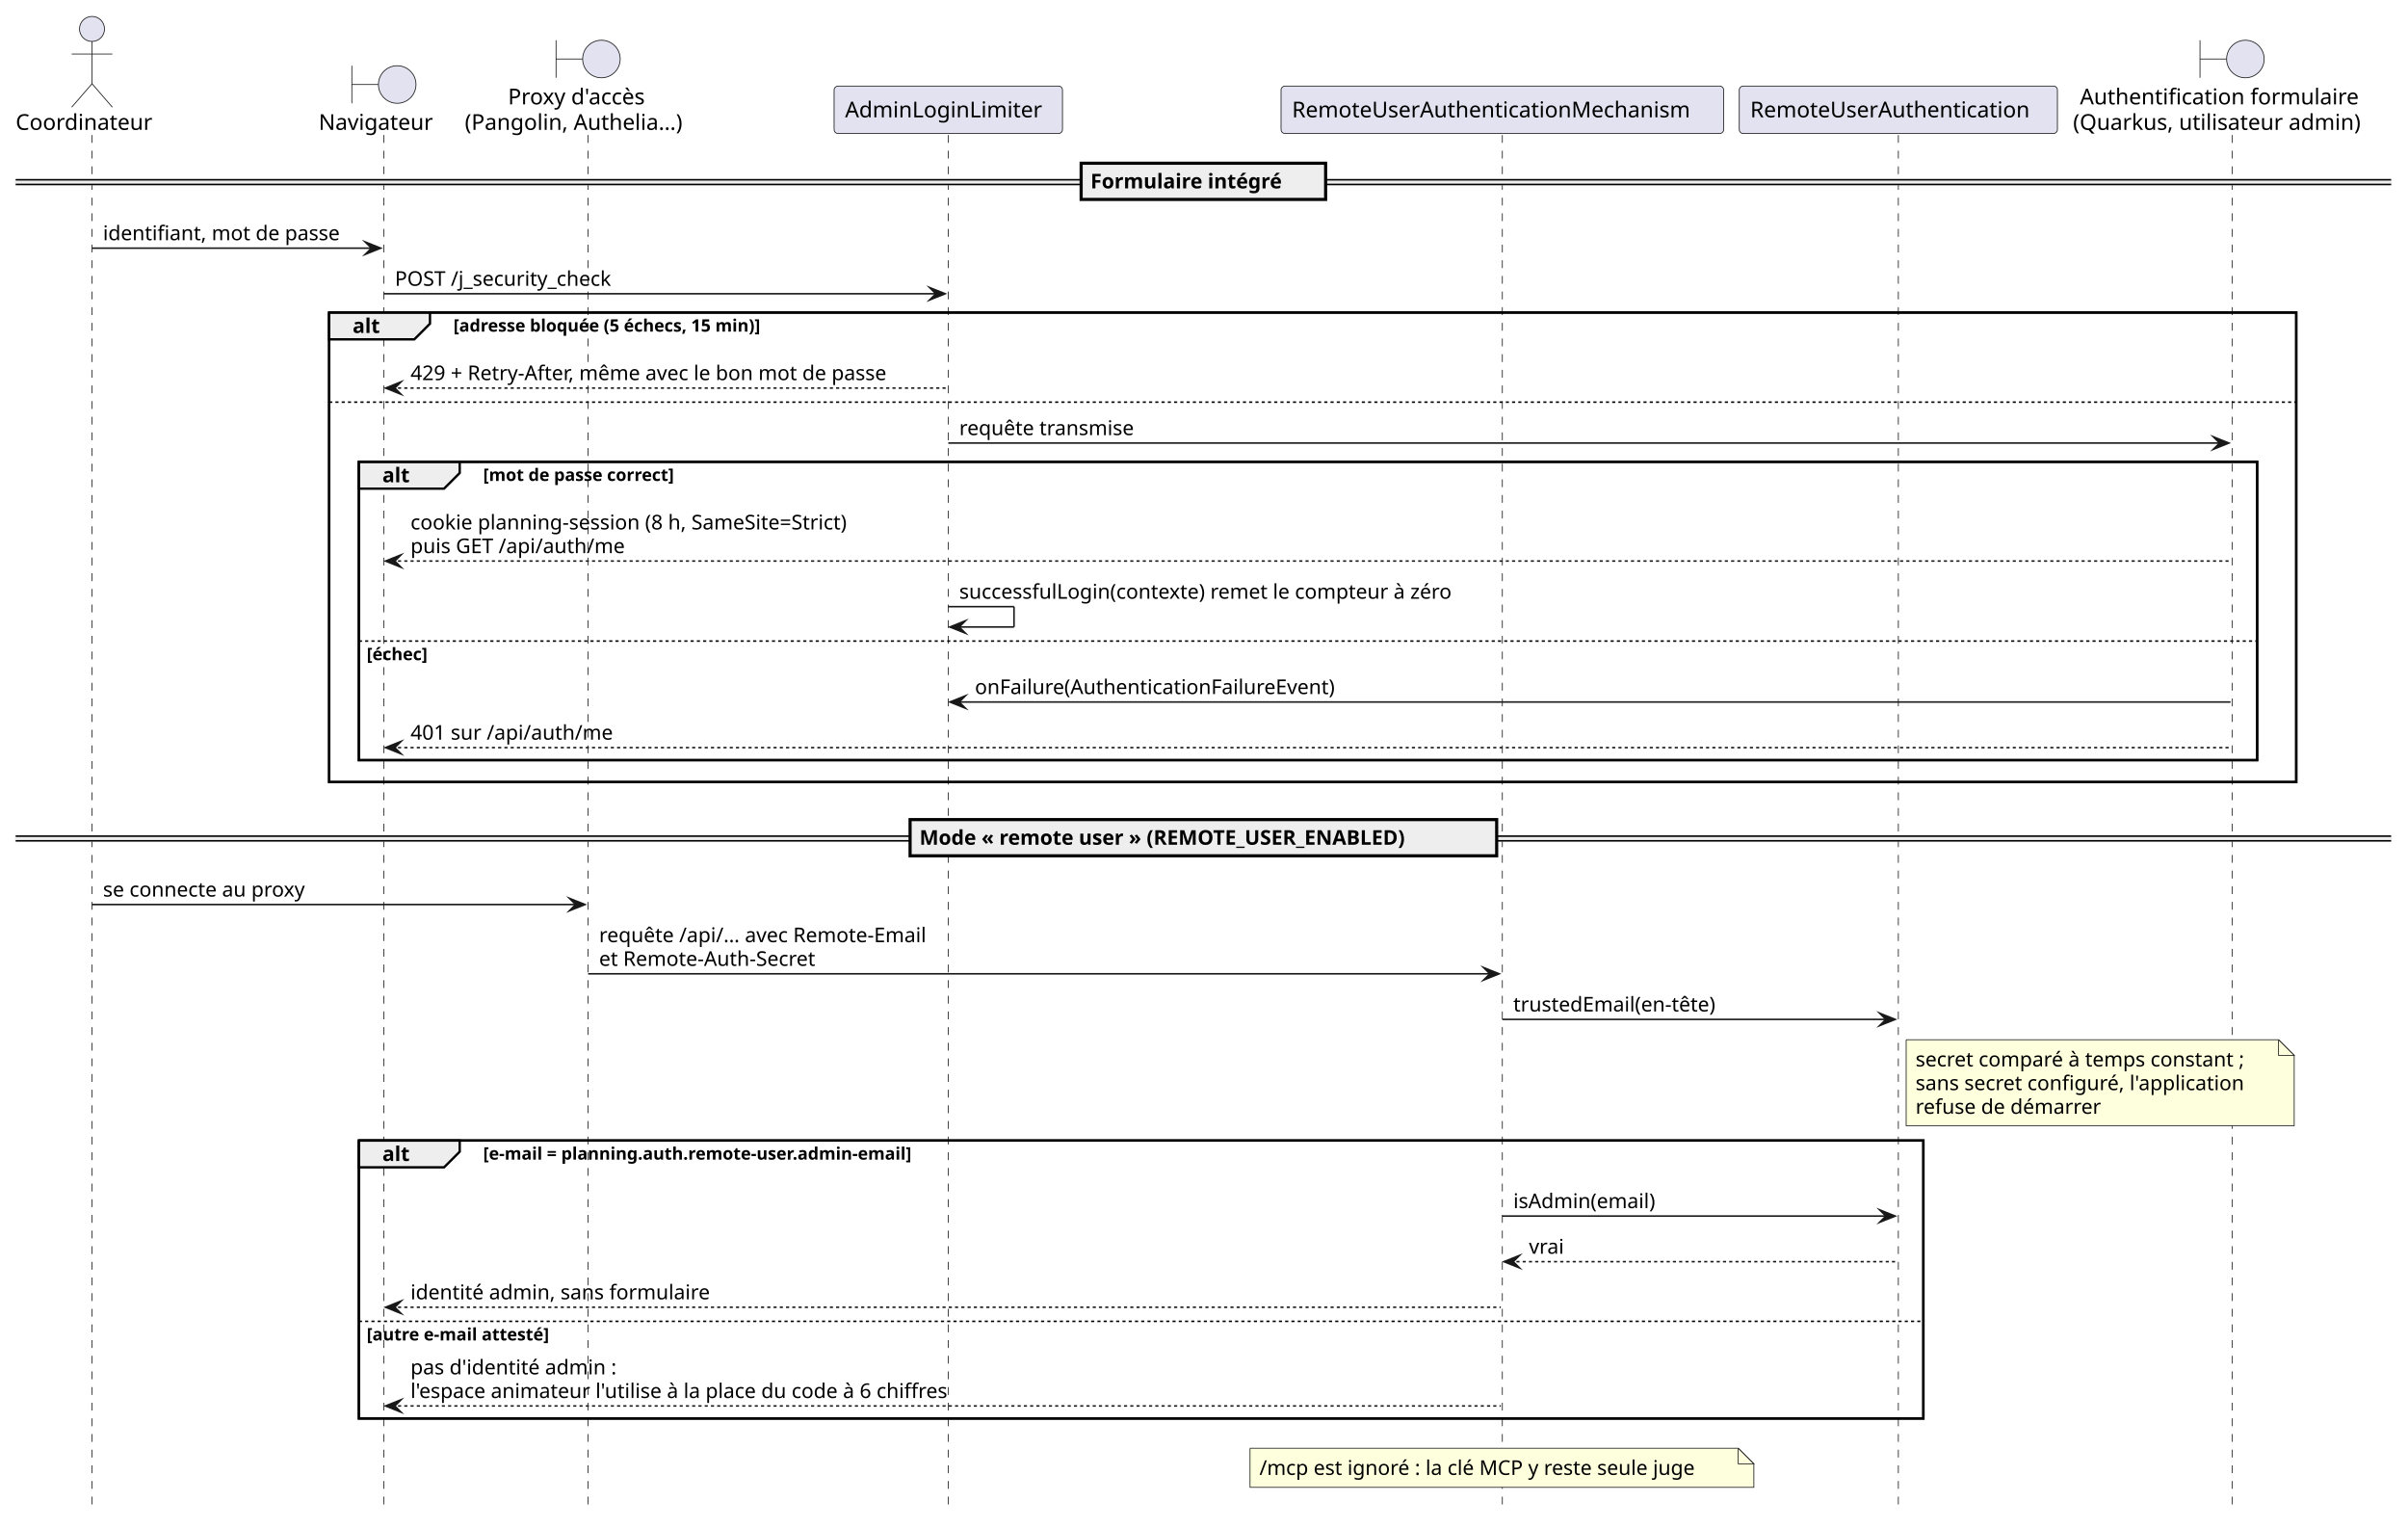
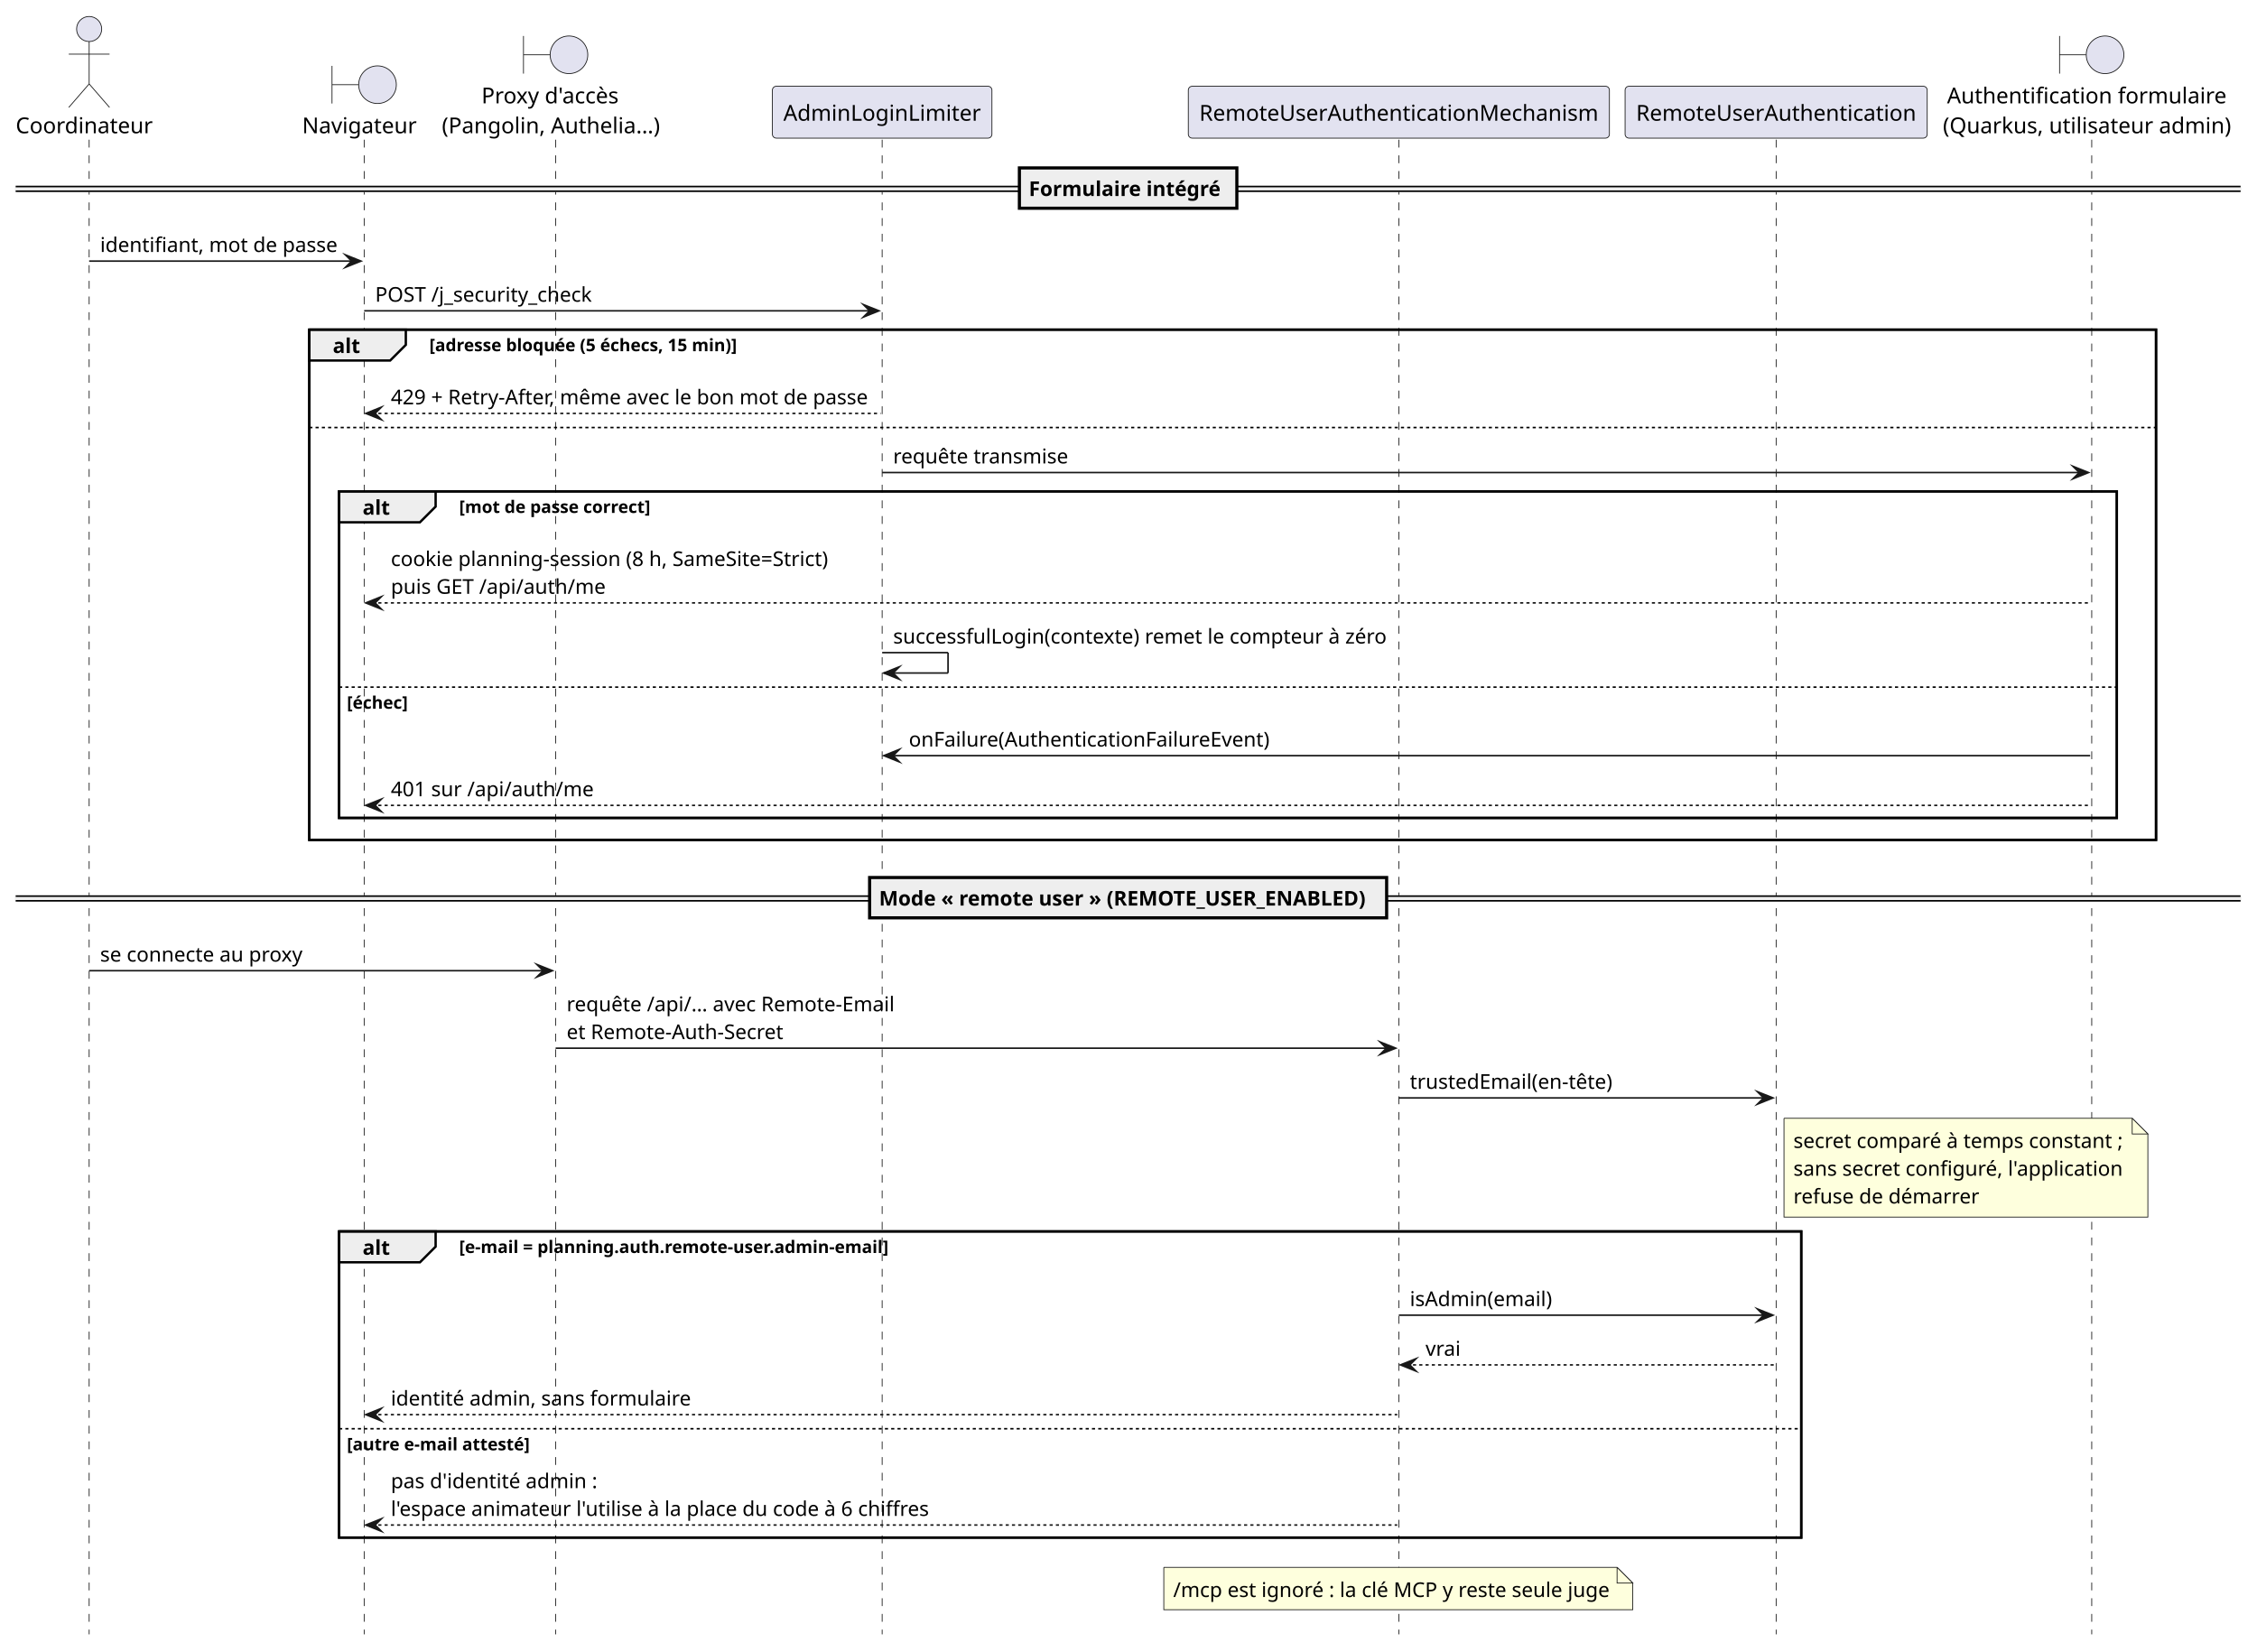
- <svg xmlns="http://www.w3.org/2000/svg" version="1.1" data-diagram-type="SEQUENCE" style="width:1539px;height:976px;background:#FFFFFF;" width="1539px" height="976px" viewBox="0 0 1539 976" zoomAndPan="magnify" preserveAspectRatio="none" contentStyleType="text/css">
+ <svg xmlns="http://www.w3.org/2000/svg" version="1.1" data-diagram-type="SEQUENCE" style="width:1439px;height:1053px;background:#FFFFFF;" width="1439px" height="1053px" viewBox="0 0 1439 1053" zoomAndPan="magnify" preserveAspectRatio="none" contentStyleType="text/css">
  <defs />
  <g font-family="sans-serif" lengthAdjust="spacing">
-     <rect x="210.368" y="199.695" width="1257.206" height="300" fill="none" style="stroke:#000;stroke-width:1.5;" />
-     <rect x="229.368" y="295.094" width="1213.206" height="190.602" fill="none" style="stroke:#000;stroke-width:1.5;" />
-     <rect x="229.368" y="728.758" width="999.902" height="177.602" fill="none" style="stroke:#000;stroke-width:1.5;" />
-     <g>
-       <rect x="55.311" y="86.297" width="8" height="879.195" fill="#000" fill-opacity="0" />
-       <line x1="58.811" y1="86.297" x2="58.811" y2="965.492" style="stroke:#181818;stroke-width:0.5;stroke-dasharray:5,5;" />
+     <rect x="197.187" y="210.186" width="1177.439" height="325.336" fill="none" style="stroke:#000;stroke-width:1.5;" />
+     <rect x="216.187" y="313.304" width="1133.439" height="208.218" fill="none" style="stroke:#000;stroke-width:1.5;" />
+     <rect x="216.187" y="785.17" width="932.238" height="195.218" fill="none" style="stroke:#000;stroke-width:1.5;" />
+     <g class="participant-lifeline" data-qualified-name="admin" data-entity-uid="part1" id="part1-lifeline" data-source-line="9">
+       <g>
+         <rect x="53.341" y="89.068" width="8" height="953.026" fill="#000" fill-opacity="0" />
+         <line x1="56.841" y1="89.068" x2="56.841" y2="1042.094" style="stroke:#181818;stroke-width:0.5;stroke-dasharray:5,5;" />
+       </g>
    </g>
-     <g>
-       <rect x="241.868" y="86.297" width="8" height="879.195" fill="#000" fill-opacity="0" />
-       <line x1="245.368" y1="86.297" x2="245.368" y2="965.492" style="stroke:#181818;stroke-width:0.5;stroke-dasharray:5,5;" />
+     <g class="participant-lifeline" data-qualified-name="front" data-entity-uid="part2" id="part2-lifeline" data-source-line="10">
+       <g>
+         <rect x="228.687" y="89.068" width="8" height="953.026" fill="#000" fill-opacity="0" />
+         <line x1="232.187" y1="89.068" x2="232.187" y2="1042.094" style="stroke:#181818;stroke-width:0.5;stroke-dasharray:5,5;" />
+       </g>
    </g>
-     <g>
-       <rect x="372.384" y="86.297" width="8" height="879.195" fill="#000" fill-opacity="0" />
-       <line x1="375.884" y1="86.297" x2="375.884" y2="965.492" style="stroke:#181818;stroke-width:0.5;stroke-dasharray:5,5;" />
+     <g class="participant-lifeline" data-qualified-name="proxy" data-entity-uid="part3" id="part3-lifeline" data-source-line="11">
+       <g>
+         <rect x="350.758" y="89.068" width="8" height="953.026" fill="#000" fill-opacity="0" />
+         <line x1="354.258" y1="89.068" x2="354.258" y2="1042.094" style="stroke:#181818;stroke-width:0.5;stroke-dasharray:5,5;" />
+       </g>
    </g>
-     <g>
-       <rect x="602.573" y="86.297" width="8" height="879.195" fill="#000" fill-opacity="0" />
-       <line x1="606.073" y1="86.297" x2="606.073" y2="965.492" style="stroke:#181818;stroke-width:0.5;stroke-dasharray:5,5;" />
+     <g class="participant-lifeline" data-qualified-name="verrou" data-entity-uid="part4" id="part4-lifeline" data-source-line="12">
+       <g>
+         <rect x="558.941" y="89.068" width="8" height="953.026" fill="#000" fill-opacity="0" />
+         <line x1="562.441" y1="89.068" x2="562.441" y2="1042.094" style="stroke:#181818;stroke-width:0.5;stroke-dasharray:5,5;" />
+       </g>
    </g>
-     <g>
-       <rect x="956.674" y="86.297" width="8" height="879.195" fill="#000" fill-opacity="0" />
-       <line x1="960.174" y1="86.297" x2="960.174" y2="965.492" style="stroke:#181818;stroke-width:0.5;stroke-dasharray:5,5;" />
+     <g class="participant-lifeline" data-qualified-name="remote" data-entity-uid="part5" id="part5-lifeline" data-source-line="13">
+       <g>
+         <rect x="888.373" y="89.068" width="8" height="953.026" fill="#000" fill-opacity="0" />
+         <line x1="891.873" y1="89.068" x2="891.873" y2="1042.094" style="stroke:#181818;stroke-width:0.5;stroke-dasharray:5,5;" />
+       </g>
    </g>
-     <g>
-       <rect x="1209.771" y="86.297" width="8" height="879.195" fill="#000" fill-opacity="0" />
-       <line x1="1213.271" y1="86.297" x2="1213.271" y2="965.492" style="stroke:#181818;stroke-width:0.5;stroke-dasharray:5,5;" />
+     <g class="participant-lifeline" data-qualified-name="confiance" data-entity-uid="part6" id="part6-lifeline" data-source-line="14">
+       <g>
+         <rect x="1128.925" y="89.068" width="8" height="953.026" fill="#000" fill-opacity="0" />
+         <line x1="1132.425" y1="89.068" x2="1132.425" y2="1042.094" style="stroke:#181818;stroke-width:0.5;stroke-dasharray:5,5;" />
+       </g>
    </g>
-     <g>
-       <rect x="1423.074" y="86.297" width="8" height="879.195" fill="#000" fill-opacity="0" />
-       <line x1="1426.574" y1="86.297" x2="1426.574" y2="965.492" style="stroke:#181818;stroke-width:0.5;stroke-dasharray:5,5;" />
+     <g class="participant-lifeline" data-qualified-name="form" data-entity-uid="part7" id="part7-lifeline" data-source-line="15">
+       <g>
+         <rect x="1330.126" y="89.068" width="8" height="953.026" fill="#000" fill-opacity="0" />
+         <line x1="1333.626" y1="89.068" x2="1333.626" y2="1042.094" style="stroke:#181818;stroke-width:0.5;stroke-dasharray:5,5;" />
+       </g>
    </g>
-     <text x="10" y="82.995" fill="#000" font-size="14" textLength="91.622">Coordinateur</text>
-     <ellipse cx="58.811" cy="18.5" rx="8" ry="8" fill="#E2E2F0" style="stroke:#181818;stroke-width:0.5;" />
-     <path d="M58.811,26.5 L58.811,53.5 M45.811,34.5 L71.811,34.5 M58.811,53.5 L45.811,68.5 M58.811,53.5 L71.811,68.5" style="stroke:#181818;stroke-width:0.5;" fill="none" />
-     <text x="203.656" y="82.995" fill="#000" font-size="14" textLength="77.424">Navigateur</text>
-     <path d="M224.868,42 L224.868,66 M224.868,54 L241.868,54" style="stroke:#181818;stroke-width:0.5;" fill="none" />
-     <ellipse cx="253.868" cy="54" rx="12" ry="12" fill="#E2E2F0" style="stroke:#181818;stroke-width:0.5;" />
-     <text x="324.684" y="66.698" fill="#000" font-size="14" textLength="96.4">Proxy d'accès</text>
-     <text x="297.08" y="82.995" fill="#000" font-size="14" textLength="151.607">(Pangolin, Authelia…)</text>
-     <path d="M355.384,25.703 L355.384,49.703 M355.384,37.703 L372.384,37.703" style="stroke:#181818;stroke-width:0.5;" fill="none" />
-     <ellipse cx="384.384" cy="37.703" rx="12" ry="12" fill="#E2E2F0" style="stroke:#181818;stroke-width:0.5;" />
-     <rect x="533.096" y="55" width="145.954" height="30.297" fill="#E2E2F0" style="stroke:#181818;stroke-width:0.5;" rx="2.5" ry="2.5" />
-     <text x="540.096" y="74.995" fill="#000" font-size="14" textLength="131.954">AdminLoginLimiter</text>
-     <rect x="818.742" y="55" width="282.864" height="30.297" fill="#E2E2F0" style="stroke:#181818;stroke-width:0.5;" rx="2.5" ry="2.5" />
-     <text x="825.742" y="74.995" fill="#000" font-size="14" textLength="268.864">RemoteUserAuthenticationMechanism</text>
-     <rect x="1111.606" y="55" width="203.328" height="30.297" fill="#E2E2F0" style="stroke:#181818;stroke-width:0.5;" rx="2.5" ry="2.5" />
-     <text x="1118.606" y="74.995" fill="#000" font-size="14" textLength="189.328">RemoteUserAuthentication</text>
-     <text x="1329.31" y="66.698" fill="#000" font-size="14" textLength="188.528">Authentification formulaire</text>
-     <text x="1324.935" y="82.995" fill="#000" font-size="14" textLength="197.278">(Quarkus, utilisateur admin)</text>
-     <path d="M1406.074,25.703 L1406.074,49.703 M1406.074,37.703 L1423.074,37.703" style="stroke:#181818;stroke-width:0.5;" fill="none" />
-     <ellipse cx="1435.074" cy="37.703" rx="12" ry="12" fill="#E2E2F0" style="stroke:#181818;stroke-width:0.5;" />
-     <rect x="10" y="114.863" width="1518.213" height="3" fill="#EEE" style="stroke:#EEE;stroke-width:1;" />
-     <line x1="10" y1="114.863" x2="1528.213" y2="114.863" style="stroke:#000;stroke-width:1;" />
-     <line x1="10" y1="117.863" x2="1528.213" y2="117.863" style="stroke:#000;stroke-width:1;" />
-     <rect x="690.975" y="104.297" width="156.264" height="23.133" fill="#EEE" style="stroke:#000;stroke-width:2;" />
-     <text x="696.975" y="120.364" fill="#000" font-size="13" textLength="137.738" font-weight="700">Formulaire intégré</text>
-     <polygon points="233.368,154.563,243.368,158.563,233.368,162.563,237.368,158.563" fill="#181818" style="stroke:#181818;stroke-width:1;stroke-linejoin:miter;stroke-miterlimit:10;" />
-     <line x1="58.811" y1="158.563" x2="239.368" y2="158.563" style="stroke:#181818;stroke-width:1;" />
-     <text x="65.811" y="153.497" fill="#000" font-size="13" textLength="162.557">identifiant, mot de passe</text>
-     <polygon points="594.073,183.695,604.073,187.695,594.073,191.695,598.073,187.695" fill="#181818" style="stroke:#181818;stroke-width:1;stroke-linejoin:miter;stroke-miterlimit:10;" />
-     <line x1="245.368" y1="187.695" x2="600.073" y2="187.695" style="stroke:#181818;stroke-width:1;" />
-     <text x="252.368" y="182.629" fill="#000" font-size="13" textLength="149.354">POST /j_security_check</text>
-     <path d="M210.368,199.695 L274.811,199.695 L274.811,206.828 L264.811,216.828 L210.368,216.828 L210.368,199.695" style="stroke:#000;stroke-width:1.5;" fill="#EEE" />
-     <rect x="210.368" y="199.695" width="1257.206" height="300" fill="none" style="stroke:#000;stroke-width:1.5;" />
-     <text x="225.368" y="212.762" fill="#000" font-size="13" textLength="19.443" font-weight="700">alt</text>
-     <text x="289.811" y="211.906" fill="#000" font-size="11" textLength="230.366" font-weight="700">[adresse bloquée (5 échecs, 15 min)]</text>
-     <polygon points="256.368,243.961,246.368,247.961,256.368,251.961,252.368,247.961" fill="#181818" style="stroke:#181818;stroke-width:1;stroke-linejoin:miter;stroke-miterlimit:10;" />
-     <line x1="250.368" y1="247.961" x2="605.073" y2="247.961" style="stroke:#181818;stroke-width:1;stroke-dasharray:2,2;" />
-     <text x="262.368" y="242.895" fill="#000" font-size="13" textLength="336.705">429 + Retry-After, même avec le bon mot de passe</text>
-     <line x1="210.368" y1="256.961" x2="1467.574" y2="256.961" style="stroke:#000;stroke-width:1;stroke-dasharray:2,2;" />
-     <polygon points="1414.574,279.094,1424.574,283.094,1414.574,287.094,1418.574,283.094" fill="#181818" style="stroke:#181818;stroke-width:1;stroke-linejoin:miter;stroke-miterlimit:10;" />
-     <line x1="606.073" y1="283.094" x2="1420.574" y2="283.094" style="stroke:#181818;stroke-width:1;" />
-     <text x="613.073" y="278.028" fill="#000" font-size="13" textLength="119.526">requête transmise</text>
-     <path d="M229.368,295.094 L293.811,295.094 L293.811,302.227 L283.811,312.227 L229.368,312.227 L229.368,295.094" style="stroke:#000;stroke-width:1.5;" fill="#EEE" />
-     <rect x="229.368" y="295.094" width="1213.206" height="190.602" fill="none" style="stroke:#000;stroke-width:1.5;" />
-     <text x="244.368" y="308.161" fill="#000" font-size="13" textLength="19.443" font-weight="700">alt</text>
-     <text x="308.811" y="307.304" fill="#000" font-size="11" textLength="141.174" font-weight="700">[mot de passe correct]</text>
-     <polygon points="256.368,354.492,246.368,358.492,256.368,362.492,252.368,358.492" fill="#181818" style="stroke:#181818;stroke-width:1;stroke-linejoin:miter;stroke-miterlimit:10;" />
-     <line x1="250.368" y1="358.492" x2="1425.574" y2="358.492" style="stroke:#181818;stroke-width:1;stroke-dasharray:2,2;" />
-     <text x="262.368" y="338.293" fill="#000" font-size="13" textLength="306.014">cookie planning-session (8 h, SameSite=Strict)</text>
-     <text x="262.368" y="353.426" fill="#000" font-size="13" textLength="144.542">puis GET /api/auth/me</text>
-     <line x1="606.073" y1="387.625" x2="648.073" y2="387.625" style="stroke:#181818;stroke-width:1;" />
-     <line x1="648.073" y1="387.625" x2="648.073" y2="400.625" style="stroke:#181818;stroke-width:1;" />
-     <line x1="607.073" y1="400.625" x2="648.073" y2="400.625" style="stroke:#181818;stroke-width:1;" />
-     <polygon points="617.073,396.625,607.073,400.625,617.073,404.625,613.073,400.625" fill="#181818" style="stroke:#181818;stroke-width:1;stroke-linejoin:miter;stroke-miterlimit:10;" />
-     <text x="613.073" y="382.559" fill="#000" font-size="13" textLength="340.101">successfulLogin(contexte) remet le compteur à zéro</text>
-     <line x1="229.368" y1="409.625" x2="1442.574" y2="409.625" style="stroke:#000;stroke-width:1;stroke-dasharray:2,2;" />
-     <text x="234.368" y="421.835" fill="#000" font-size="11" textLength="45.848" font-weight="700">[échec]</text>
-     <polygon points="617.073,444.563,607.073,448.563,617.073,452.563,613.073,448.563" fill="#181818" style="stroke:#181818;stroke-width:1;stroke-linejoin:miter;stroke-miterlimit:10;" />
-     <line x1="611.073" y1="448.563" x2="1425.574" y2="448.563" style="stroke:#181818;stroke-width:1;" />
-     <text x="623.073" y="443.497" fill="#000" font-size="13" textLength="247.508">onFailure(AuthenticationFailureEvent)</text>
-     <polygon points="256.368,473.695,246.368,477.695,256.368,481.695,252.368,477.695" fill="#181818" style="stroke:#181818;stroke-width:1;stroke-linejoin:miter;stroke-miterlimit:10;" />
-     <line x1="250.368" y1="477.695" x2="1425.574" y2="477.695" style="stroke:#181818;stroke-width:1;stroke-dasharray:2,2;" />
-     <text x="262.368" y="472.629" fill="#000" font-size="13" textLength="136.608">401 sur /api/auth/me</text>
-     <rect x="10" y="534.262" width="1518.213" height="3" fill="#EEE" style="stroke:#EEE;stroke-width:1;" />
-     <line x1="10" y1="534.262" x2="1528.213" y2="534.262" style="stroke:#000;stroke-width:1;" />
-     <line x1="10" y1="537.262" x2="1528.213" y2="537.262" style="stroke:#000;stroke-width:1;" />
-     <rect x="581.655" y="523.695" width="374.902" height="23.133" fill="#EEE" style="stroke:#000;stroke-width:2;" />
-     <text x="587.655" y="539.762" fill="#000" font-size="13" textLength="356.376" font-weight="700">Mode « remote user » (REMOTE_USER_ENABLED)</text>
-     <polygon points="363.884,573.961,373.884,577.961,363.884,581.961,367.884,577.961" fill="#181818" style="stroke:#181818;stroke-width:1;stroke-linejoin:miter;stroke-miterlimit:10;" />
-     <line x1="58.811" y1="577.961" x2="369.884" y2="577.961" style="stroke:#181818;stroke-width:1;" />
-     <text x="65.811" y="572.895" fill="#000" font-size="13" textLength="140.131">se connecte au proxy</text>
-     <polygon points="948.174,618.227,958.174,622.227,948.174,626.227,952.174,622.227" fill="#181818" style="stroke:#181818;stroke-width:1;stroke-linejoin:miter;stroke-miterlimit:10;" />
-     <line x1="375.884" y1="622.227" x2="954.174" y2="622.227" style="stroke:#181818;stroke-width:1;" />
-     <text x="382.884" y="602.028" fill="#000" font-size="13" textLength="227.221">requête /api/… avec Remote-Email</text>
-     <text x="382.884" y="617.161" fill="#000" font-size="13" textLength="149.659">et Remote-Auth-Secret</text>
-     <polygon points="1201.271,647.359,1211.271,651.359,1201.271,655.359,1205.271,651.359" fill="#181818" style="stroke:#181818;stroke-width:1;stroke-linejoin:miter;stroke-miterlimit:10;" />
-     <line x1="960.174" y1="651.359" x2="1207.271" y2="651.359" style="stroke:#181818;stroke-width:1;" />
-     <text x="967.174" y="646.293" fill="#000" font-size="13" textLength="140.131">trustedEmail(en-tête)</text>
-     <path d="M1218.271,664.359 L1218.271,719.359 L1466.271,719.359 L1466.271,674.359 L1456.271,664.359 L1218.271,664.359" style="stroke:#181818;stroke-width:0.5;" fill="#FEFFDD" />
-     <path d="M1456.271,664.359 L1456.271,674.359 L1466.271,674.359 L1456.271,664.359" style="stroke:#181818;stroke-width:0.5;" fill="#FEFFDD" />
-     <text x="1224.271" y="681.426" fill="#000" font-size="13" textLength="227.989">secret comparé à temps constant ;</text>
-     <text x="1224.271" y="696.559" fill="#000" font-size="13" textLength="226.897">sans secret configuré, l'application</text>
-     <text x="1224.271" y="711.692" fill="#000" font-size="13" textLength="126.356">refuse de démarrer</text>
-     <path d="M229.368,728.758 L293.811,728.758 L293.811,735.891 L283.811,745.891 L229.368,745.891 L229.368,728.758" style="stroke:#000;stroke-width:1.5;" fill="#EEE" />
-     <rect x="229.368" y="728.758" width="999.902" height="177.602" fill="none" style="stroke:#000;stroke-width:1.5;" />
-     <text x="244.368" y="741.825" fill="#000" font-size="13" textLength="19.443" font-weight="700">alt</text>
-     <text x="308.811" y="740.968" fill="#000" font-size="11" textLength="313.731" font-weight="700">[e-mail = planning.auth.remote-user.admin-email]</text>
-     <polygon points="1201.271,773.023,1211.271,777.023,1201.271,781.023,1205.271,777.023" fill="#181818" style="stroke:#181818;stroke-width:1;stroke-linejoin:miter;stroke-miterlimit:10;" />
-     <line x1="960.174" y1="777.023" x2="1207.271" y2="777.023" style="stroke:#181818;stroke-width:1;" />
-     <text x="967.174" y="771.958" fill="#000" font-size="13" textLength="98.04">isAdmin(email)</text>
-     <polygon points="971.174,802.156,961.174,806.156,971.174,810.156,967.174,806.156" fill="#181818" style="stroke:#181818;stroke-width:1;stroke-linejoin:miter;stroke-miterlimit:10;" />
-     <line x1="965.174" y1="806.156" x2="1212.271" y2="806.156" style="stroke:#181818;stroke-width:1;stroke-dasharray:2,2;" />
-     <text x="977.174" y="801.09" fill="#000" font-size="13" textLength="24.616">vrai</text>
-     <polygon points="256.368,831.289,246.368,835.289,256.368,839.289,252.368,835.289" fill="#181818" style="stroke:#181818;stroke-width:1;stroke-linejoin:miter;stroke-miterlimit:10;" />
-     <line x1="250.368" y1="835.289" x2="959.174" y2="835.289" style="stroke:#181818;stroke-width:1;stroke-dasharray:2,2;" />
-     <text x="262.368" y="830.223" fill="#000" font-size="13" textLength="204.229">identité admin, sans formulaire</text>
-     <line x1="229.368" y1="844.289" x2="1229.271" y2="844.289" style="stroke:#000;stroke-width:1;stroke-dasharray:2,2;" />
-     <text x="234.368" y="856.5" fill="#000" font-size="11" textLength="134.229" font-weight="700">[autre e-mail attesté]</text>
-     <polygon points="256.368,894.359,246.368,898.359,256.368,902.359,252.368,898.359" fill="#181818" style="stroke:#181818;stroke-width:1;stroke-linejoin:miter;stroke-miterlimit:10;" />
-     <line x1="250.368" y1="898.359" x2="959.174" y2="898.359" style="stroke:#181818;stroke-width:1;stroke-dasharray:2,2;" />
-     <text x="262.368" y="878.161" fill="#000" font-size="13" textLength="142.232">pas d'identité admin :</text>
-     <text x="262.368" y="893.293" fill="#000" font-size="13" textLength="374.766">l'espace animateur l'utilise à la place du code à 6 chiffres</text>
-     <path d="M798.921,925.359 L798.921,950.359 L1120.921,950.359 L1120.921,935.359 L1110.921,925.359 L798.921,925.359" style="stroke:#181818;stroke-width:0.5;" fill="#FEFFDD" />
-     <path d="M1110.921,925.359 L1110.921,935.359 L1120.921,935.359 L1110.921,925.359" style="stroke:#181818;stroke-width:0.5;" fill="#FEFFDD" />
-     <text x="804.921" y="942.426" fill="#000" font-size="13" textLength="301.507">/mcp est ignoré : la clé MCP y reste seule juge</text>
+     <g class="participant participant-head" data-qualified-name="admin" data-entity-uid="part1" id="part1-head" data-source-line="9">
+       <text x="10" y="84.966" fill="#000" font-size="14" textLength="87.682">Coordinateur</text>
+       <ellipse cx="56.841" cy="18.5" rx="8" ry="8" fill="#E2E2F0" style="stroke:#181818;stroke-width:0.5;" />
+       <path d="M56.841,26.5 L56.841,53.5 M43.841,34.5 L69.841,34.5 M56.841,53.5 L43.841,68.5 M56.841,53.5 L69.841,68.5" style="stroke:#181818;stroke-width:0.5;" fill="none" />
+     </g>
+     <g class="participant participant-head" data-qualified-name="front" data-entity-uid="part2" id="part2-head" data-source-line="10">
+       <text x="192.654" y="84.966" fill="#000" font-size="14" textLength="73.066">Navigateur</text>
+       <path d="M211.687,42 L211.687,66 M211.687,54 L228.687,54" style="stroke:#181818;stroke-width:0.5;" fill="none" />
+       <ellipse cx="240.687" cy="54" rx="12" ry="12" fill="#E2E2F0" style="stroke:#181818;stroke-width:0.5;" />
+     </g>
+     <g class="participant participant-head" data-qualified-name="proxy" data-entity-uid="part3" id="part3-head" data-source-line="11">
+       <text x="306.976" y="65.898" fill="#000" font-size="14" textLength="88.564">Proxy d'accès</text>
+       <text x="281.72" y="84.966" fill="#000" font-size="14" textLength="139.075">(Pangolin, Authelia…)</text>
+       <path d="M333.758,22.932 L333.758,46.932 M333.758,34.932 L350.758,34.932" style="stroke:#181818;stroke-width:0.5;" fill="none" />
+       <ellipse cx="362.758" cy="34.932" rx="12" ry="12" fill="#E2E2F0" style="stroke:#181818;stroke-width:0.5;" />
+     </g>
+     <g class="participant participant-head" data-qualified-name="verrou" data-entity-uid="part4" id="part4-head" data-source-line="12">
+       <rect x="492.455" y="55" width="139.972" height="33.068" fill="#E2E2F0" style="stroke:#181818;stroke-width:0.5;" rx="2.5" ry="2.5" />
+       <text x="499.455" y="76.966" fill="#000" font-size="14" textLength="125.972">AdminLoginLimiter</text>
+     </g>
+     <g class="participant participant-head" data-qualified-name="remote" data-entity-uid="part5" id="part5-head" data-source-line="13">
+       <rect x="757.628" y="55" width="268.491" height="33.068" fill="#E2E2F0" style="stroke:#181818;stroke-width:0.5;" rx="2.5" ry="2.5" />
+       <text x="764.628" y="76.966" fill="#000" font-size="14" textLength="254.491">RemoteUserAuthenticationMechanism</text>
+     </g>
+     <g class="participant participant-head" data-qualified-name="confiance" data-entity-uid="part6" id="part6-head" data-source-line="14">
+       <rect x="1036.119" y="55" width="192.611" height="33.068" fill="#E2E2F0" style="stroke:#181818;stroke-width:0.5;" rx="2.5" ry="2.5" />
+       <text x="1043.119" y="76.966" fill="#000" font-size="14" textLength="178.611">RemoteUserAuthentication</text>
+     </g>
+     <g class="participant participant-head" data-qualified-name="form" data-entity-uid="part7" id="part7-head" data-source-line="15">
+       <text x="1241.369" y="65.898" fill="#000" font-size="14" textLength="178.513">Authentification formulaire</text>
+       <text x="1238.73" y="84.966" fill="#000" font-size="14" textLength="183.791">(Quarkus, utilisateur admin)</text>
+       <path d="M1313.126,22.932 L1313.126,46.932 M1313.126,34.932 L1330.126,34.932" style="stroke:#181818;stroke-width:0.5;" fill="none" />
+       <ellipse cx="1342.126" cy="34.932" rx="12" ry="12" fill="#E2E2F0" style="stroke:#181818;stroke-width:0.5;" />
+     </g>
+     <rect x="10" y="118.921" width="1418.522" height="3" fill="#EEE" style="stroke:#EEE;stroke-width:1;" />
+     <line x1="10" y1="118.921" x2="1428.522" y2="118.921" style="stroke:#000;stroke-width:1;" />
+     <line x1="10" y1="121.921" x2="1428.522" y2="121.921" style="stroke:#000;stroke-width:1;" />
+     <rect x="649.937" y="107.068" width="138.647" height="25.706" fill="#EEE" style="stroke:#000;stroke-width:2;" />
+     <text x="655.937" y="124.965" fill="#000" font-size="13" textLength="121.267" font-weight="700">Formulaire intégré</text>
+     <g class="message" data-entity-1="part1" data-entity-2="part2" id="msg1" data-source-line="18">
+       <polygon points="220.187,162.48,230.187,166.48,220.187,170.48,224.187,166.48" fill="#181818" style="stroke:#181818;stroke-width:1;stroke-linejoin:miter;stroke-miterlimit:10;" />
+       <line x1="56.841" y1="166.48" x2="226.187" y2="166.48" style="stroke:#181818;stroke-width:1;" />
+       <text x="63.841" y="160.671" fill="#000" font-size="13" textLength="151.346">identifiant, mot de passe</text>
+     </g>
+     <g class="message" data-entity-1="part2" data-entity-2="part4" id="msg2" data-source-line="19">
+       <polygon points="550.441,194.186,560.441,198.186,550.441,202.186,554.441,198.186" fill="#181818" style="stroke:#181818;stroke-width:1;stroke-linejoin:miter;stroke-miterlimit:10;" />
+       <line x1="232.187" y1="198.186" x2="556.441" y2="198.186" style="stroke:#181818;stroke-width:1;" />
+       <text x="239.187" y="192.377" fill="#000" font-size="13" textLength="138.164">POST /j_security_check</text>
+     </g>
+     <path d="M197.187,210.186 L258.746,210.186 L258.746,219.892 L248.746,229.892 L197.187,229.892 L197.187,210.186" style="stroke:#000;stroke-width:1.5;" fill="#EEE" />
+     <rect x="197.187" y="210.186" width="1177.439" height="325.336" fill="none" style="stroke:#000;stroke-width:1.5;" />
+     <text x="212.187" y="225.083" fill="#000" font-size="13" textLength="16.559" font-weight="700">alt</text>
+     <text x="273.746" y="223.945" fill="#000" font-size="11" textLength="198.227" font-weight="700">[adresse bloquée (5 échecs, 15 min)]</text>
+     <g class="message" data-entity-1="part4" data-entity-2="part2" id="msg3" data-source-line="21">
+       <polygon points="243.187,259.598,233.187,263.598,243.187,267.598,239.187,263.598" fill="#181818" style="stroke:#181818;stroke-width:1;stroke-linejoin:miter;stroke-miterlimit:10;" />
+       <line x1="237.187" y1="263.598" x2="561.441" y2="263.598" style="stroke:#181818;stroke-width:1;stroke-dasharray:2,2;" />
+       <text x="249.187" y="257.789" fill="#000" font-size="13" textLength="306.254">429 + Retry-After, même avec le bon mot de passe</text>
+     </g>
+     <line x1="197.187" y1="272.598" x2="1374.626" y2="272.598" style="stroke:#000;stroke-width:1;stroke-dasharray:2,2;" />
+     <g class="message" data-entity-1="part4" data-entity-2="part7" id="msg4" data-source-line="23">
+       <polygon points="1321.626,297.304,1331.626,301.304,1321.626,305.304,1325.626,301.304" fill="#181818" style="stroke:#181818;stroke-width:1;stroke-linejoin:miter;stroke-miterlimit:10;" />
+       <line x1="562.441" y1="301.304" x2="1327.626" y2="301.304" style="stroke:#181818;stroke-width:1;" />
+       <text x="569.441" y="295.495" fill="#000" font-size="13" textLength="112.151">requête transmise</text>
+     </g>
+     <path d="M216.187,313.304 L277.746,313.304 L277.746,323.01 L267.746,333.01 L216.187,333.01 L216.187,313.304" style="stroke:#000;stroke-width:1.5;" fill="#EEE" />
+     <rect x="216.187" y="313.304" width="1133.439" height="208.218" fill="none" style="stroke:#000;stroke-width:1.5;" />
+     <text x="231.187" y="328.201" fill="#000" font-size="13" textLength="16.559" font-weight="700">alt</text>
+     <text x="292.746" y="327.063" fill="#000" font-size="11" textLength="122.382" font-weight="700">[mot de passe correct]</text>
+     <g class="message" data-entity-1="part7" data-entity-2="part2" id="msg5" data-source-line="25">
+       <polygon points="243.187,380.422,233.187,384.422,243.187,388.422,239.187,384.422" fill="#181818" style="stroke:#181818;stroke-width:1;stroke-linejoin:miter;stroke-miterlimit:10;" />
+       <line x1="237.187" y1="384.422" x2="1332.626" y2="384.422" style="stroke:#181818;stroke-width:1;stroke-dasharray:2,2;" />
+       <text x="249.187" y="360.907" fill="#000" font-size="13" textLength="278.772">cookie planning-session (8 h, SameSite=Strict)</text>
+       <text x="249.187" y="378.613" fill="#000" font-size="13" textLength="136.981">puis GET /api/auth/me</text>
+     </g>
+     <g class="message" data-entity-1="part4" data-entity-2="part4" id="msg6" data-source-line="26">
+       <line x1="562.441" y1="416.128" x2="604.441" y2="416.128" style="stroke:#181818;stroke-width:1;" />
+       <line x1="604.441" y1="416.128" x2="604.441" y2="429.128" style="stroke:#181818;stroke-width:1;" />
+       <line x1="563.441" y1="429.128" x2="604.441" y2="429.128" style="stroke:#181818;stroke-width:1;" />
+       <polygon points="573.441,425.128,563.441,429.128,573.441,433.128,569.441,429.128" fill="#181818" style="stroke:#181818;stroke-width:1;stroke-linejoin:miter;stroke-miterlimit:10;" />
+       <text x="569.441" y="410.319" fill="#000" font-size="13" textLength="315.432">successfulLogin(contexte) remet le compteur à zéro</text>
+     </g>
+     <line x1="216.187" y1="438.128" x2="1349.626" y2="438.128" style="stroke:#000;stroke-width:1;stroke-dasharray:2,2;" />
+     <text x="221.187" y="451.887" fill="#000" font-size="11" textLength="39.41" font-weight="700">[échec]</text>
+     <g class="message" data-entity-1="part7" data-entity-2="part4" id="msg7" data-source-line="28">
+       <polygon points="573.441,477.816,563.441,481.816,573.441,485.816,569.441,481.816" fill="#181818" style="stroke:#181818;stroke-width:1;stroke-linejoin:miter;stroke-miterlimit:10;" />
+       <line x1="567.441" y1="481.816" x2="1332.626" y2="481.816" style="stroke:#181818;stroke-width:1;" />
+       <text x="579.441" y="476.007" fill="#000" font-size="13" textLength="230.516">onFailure(AuthenticationFailureEvent)</text>
+     </g>
+     <g class="message" data-entity-1="part7" data-entity-2="part2" id="msg8" data-source-line="29">
+       <polygon points="243.187,509.522,233.187,513.522,243.187,517.522,239.187,513.522" fill="#181818" style="stroke:#181818;stroke-width:1;stroke-linejoin:miter;stroke-miterlimit:10;" />
+       <line x1="237.187" y1="513.522" x2="1332.626" y2="513.522" style="stroke:#181818;stroke-width:1;stroke-dasharray:2,2;" />
+       <text x="249.187" y="507.713" fill="#000" font-size="13" textLength="129.389">401 sur /api/auth/me</text>
+     </g>
+     <rect x="10" y="571.375" width="1418.522" height="3" fill="#EEE" style="stroke:#EEE;stroke-width:1;" />
+     <line x1="10" y1="571.375" x2="1428.522" y2="571.375" style="stroke:#000;stroke-width:1;" />
+     <line x1="10" y1="574.375" x2="1428.522" y2="574.375" style="stroke:#000;stroke-width:1;" />
+     <rect x="554.439" y="559.522" width="329.644" height="25.706" fill="#EEE" style="stroke:#000;stroke-width:2;" />
+     <text x="560.439" y="577.419" fill="#000" font-size="13" textLength="312.264" font-weight="700">Mode « remote user » (REMOTE_USER_ENABLED)</text>
+     <g class="message" data-entity-1="part1" data-entity-2="part3" id="msg9" data-source-line="34">
+       <polygon points="342.258,614.934,352.258,618.934,342.258,622.934,346.258,618.934" fill="#181818" style="stroke:#181818;stroke-width:1;stroke-linejoin:miter;stroke-miterlimit:10;" />
+       <line x1="56.841" y1="618.934" x2="348.258" y2="618.934" style="stroke:#181818;stroke-width:1;" />
+       <text x="63.841" y="613.125" fill="#000" font-size="13" textLength="129.532">se connecte au proxy</text>
+     </g>
+     <g class="message" data-entity-1="part3" data-entity-2="part5" id="msg10" data-source-line="35">
+       <polygon points="879.873,664.346,889.873,668.346,879.873,672.346,883.873,668.346" fill="#181818" style="stroke:#181818;stroke-width:1;stroke-linejoin:miter;stroke-miterlimit:10;" />
+       <line x1="354.258" y1="668.346" x2="885.873" y2="668.346" style="stroke:#181818;stroke-width:1;" />
+       <text x="361.258" y="644.831" fill="#000" font-size="13" textLength="209.326">requête /api/… avec Remote-Email</text>
+       <text x="361.258" y="662.537" fill="#000" font-size="13" textLength="138.411">et Remote-Auth-Secret</text>
+     </g>
+     <g class="message" data-entity-1="part5" data-entity-2="part6" id="msg11" data-source-line="36">
+       <polygon points="1120.425,696.052,1130.425,700.052,1120.425,704.052,1124.425,700.052" fill="#181818" style="stroke:#181818;stroke-width:1;stroke-linejoin:miter;stroke-miterlimit:10;" />
+       <line x1="891.873" y1="700.052" x2="1126.425" y2="700.052" style="stroke:#181818;stroke-width:1;" />
+       <text x="898.873" y="694.243" fill="#000" font-size="13" textLength="129.129">trustedEmail(en-tête)</text>
+     </g>
+     <path d="M1137.425,713.052 L1137.425,776.052 L1369.425,776.052 L1369.425,723.052 L1359.425,713.052 L1137.425,713.052" style="stroke:#181818;stroke-width:0.5;" fill="#FEFFDD" />
+     <path d="M1359.425,713.052 L1359.425,723.052 L1369.425,723.052 L1359.425,713.052" style="stroke:#181818;stroke-width:0.5;" fill="#FEFFDD" />
+     <text x="1143.425" y="731.949" fill="#000" font-size="13" textLength="210.6">secret comparé à temps constant ;</text>
+     <text x="1143.425" y="749.655" fill="#000" font-size="13" textLength="211.042">sans secret configuré, l'application</text>
+     <text x="1143.425" y="767.361" fill="#000" font-size="13" textLength="119.067">refuse de démarrer</text>
+     <path d="M216.187,785.17 L277.746,785.17 L277.746,794.876 L267.746,804.876 L216.187,804.876 L216.187,785.17" style="stroke:#000;stroke-width:1.5;" fill="#EEE" />
+     <rect x="216.187" y="785.17" width="932.238" height="195.218" fill="none" style="stroke:#000;stroke-width:1.5;" />
+     <text x="231.187" y="800.067" fill="#000" font-size="13" textLength="16.559" font-weight="700">alt</text>
+     <text x="292.746" y="798.929" fill="#000" font-size="11" textLength="274.245" font-weight="700">[e-mail = planning.auth.remote-user.admin-email]</text>
+     <g class="message" data-entity-1="part5" data-entity-2="part6" id="msg12" data-source-line="39">
+       <polygon points="1120.425,834.582,1130.425,838.582,1120.425,842.582,1124.425,838.582" fill="#181818" style="stroke:#181818;stroke-width:1;stroke-linejoin:miter;stroke-miterlimit:10;" />
+       <line x1="891.873" y1="838.582" x2="1126.425" y2="838.582" style="stroke:#181818;stroke-width:1;" />
+       <text x="898.873" y="832.773" fill="#000" font-size="13" textLength="90.714">isAdmin(email)</text>
+     </g>
+     <g class="message" data-entity-1="part6" data-entity-2="part5" id="msg13" data-source-line="40">
+       <polygon points="902.873,866.288,892.873,870.288,902.873,874.288,898.873,870.288" fill="#181818" style="stroke:#181818;stroke-width:1;stroke-linejoin:miter;stroke-miterlimit:10;" />
+       <line x1="896.873" y1="870.288" x2="1131.425" y2="870.288" style="stroke:#181818;stroke-width:1;stroke-dasharray:2,2;" />
+       <text x="908.873" y="864.479" fill="#000" font-size="13" textLength="22.62">vrai</text>
+     </g>
+     <g class="message" data-entity-1="part5" data-entity-2="part2" id="msg14" data-source-line="41">
+       <polygon points="243.187,897.994,233.187,901.994,243.187,905.994,239.187,901.994" fill="#181818" style="stroke:#181818;stroke-width:1;stroke-linejoin:miter;stroke-miterlimit:10;" />
+       <line x1="237.187" y1="901.994" x2="890.873" y2="901.994" style="stroke:#181818;stroke-width:1;stroke-dasharray:2,2;" />
+       <text x="249.187" y="896.185" fill="#000" font-size="13" textLength="191.62">identité admin, sans formulaire</text>
+     </g>
+     <line x1="216.187" y1="910.994" x2="1148.425" y2="910.994" style="stroke:#000;stroke-width:1;stroke-dasharray:2,2;" />
+     <text x="221.187" y="924.753" fill="#000" font-size="11" textLength="115.158" font-weight="700">[autre e-mail attesté]</text>
+     <g class="message" data-entity-1="part5" data-entity-2="part2" id="msg15" data-source-line="43">
+       <polygon points="243.187,968.388,233.187,972.388,243.187,976.388,239.187,972.388" fill="#181818" style="stroke:#181818;stroke-width:1;stroke-linejoin:miter;stroke-miterlimit:10;" />
+       <line x1="237.187" y1="972.388" x2="890.873" y2="972.388" style="stroke:#181818;stroke-width:1;stroke-dasharray:2,2;" />
+       <text x="249.187" y="948.873" fill="#000" font-size="13" textLength="131.677">pas d'identité admin :</text>
+       <text x="249.187" y="966.579" fill="#000" font-size="13" textLength="344.526">l'espace animateur l'utilise à la place du code à 6 chiffres</text>
+     </g>
+     <path d="M742.007,999.388 L742.007,1026.388 L1041.007,1026.388 L1041.007,1009.388 L1031.007,999.388 L742.007,999.388" style="stroke:#181818;stroke-width:0.5;" fill="#FEFFDD" />
+     <path d="M1031.007,999.388 L1031.007,1009.388 L1041.007,1009.388 L1031.007,999.388" style="stroke:#181818;stroke-width:0.5;" fill="#FEFFDD" />
+     <text x="748.007" y="1018.285" fill="#000" font-size="13" textLength="278.733">/mcp est ignoré : la clé MCP y reste seule juge</text>
  </g>
</svg>
